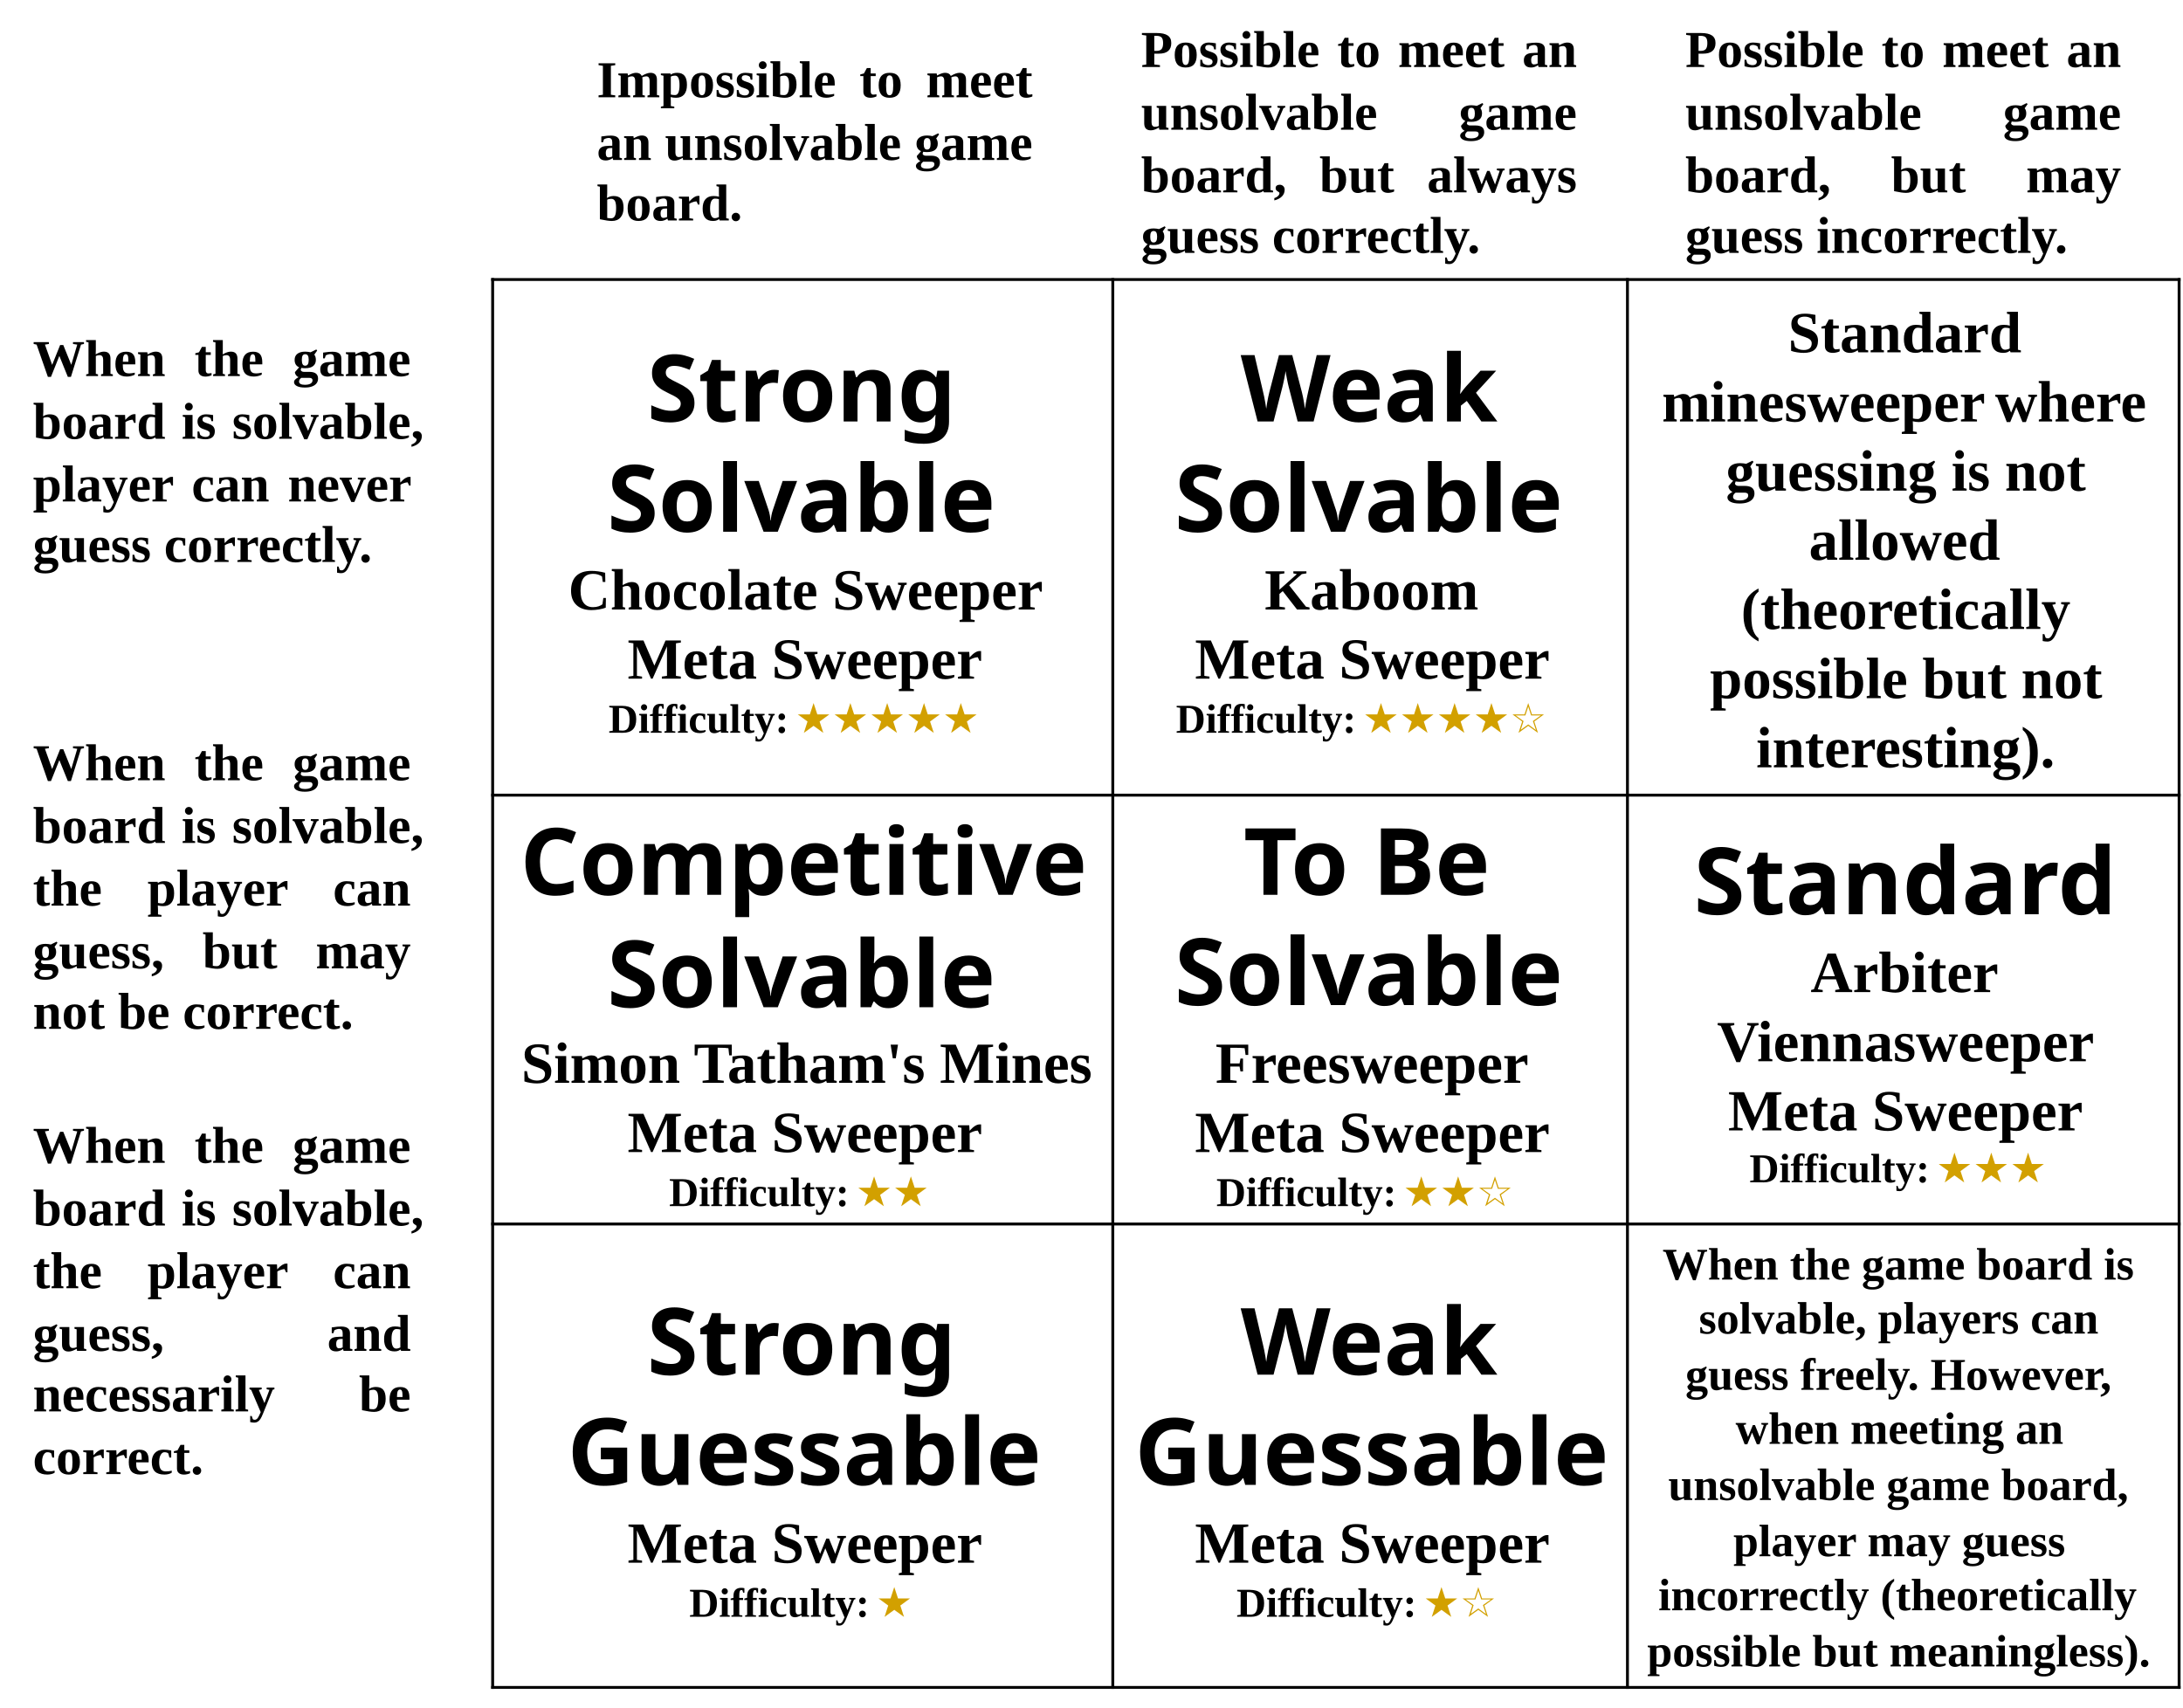
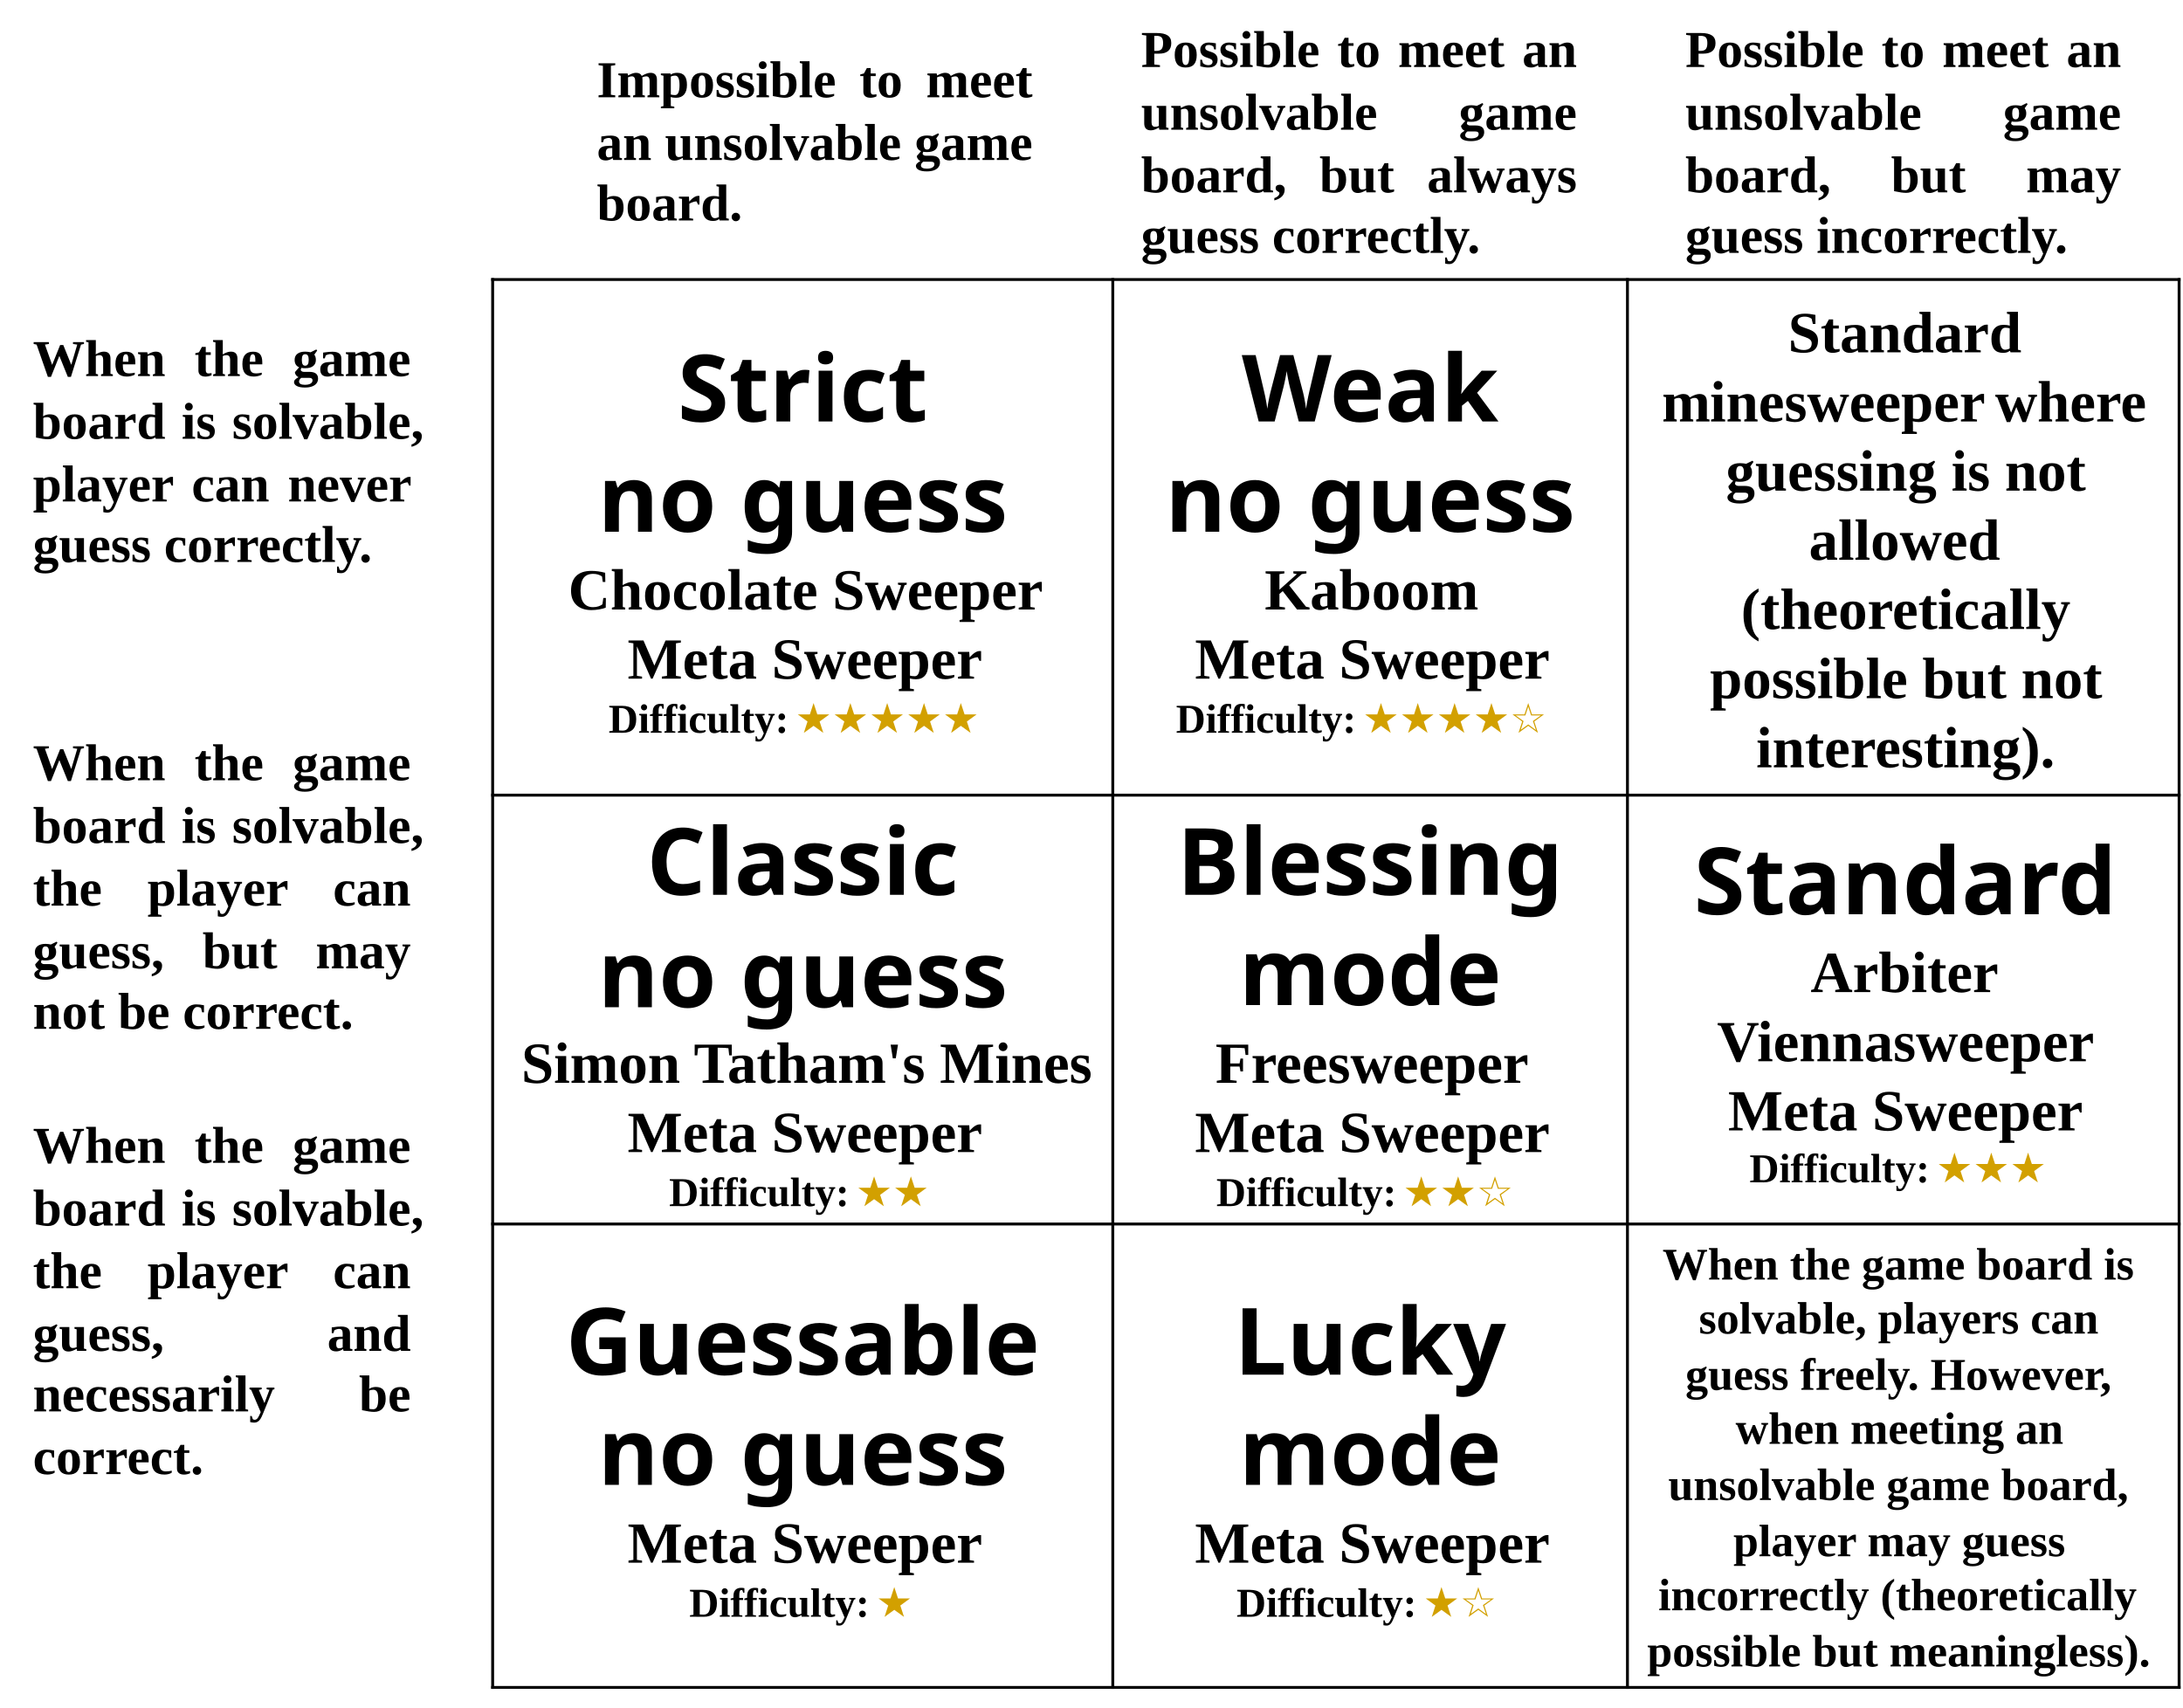
<svg xmlns="http://www.w3.org/2000/svg" width="1010" height="790" overflow="hidden">
  <g transform="translate(-91 -117)">
    <path d="M605.855 245.647 605.855 898.364" stroke="#000000" stroke-width="1.333" stroke-linejoin="round" stroke-miterlimit="10" fill="none" fill-rule="evenodd" />
    <path d="M843.965 245.647 843.965 898.364" stroke="#000000" stroke-width="1.333" stroke-linejoin="round" stroke-miterlimit="10" fill="none" fill-rule="evenodd" />
    <path d="M318.267 484.877 1099.87 484.877" stroke="#000000" stroke-width="1.333" stroke-linejoin="round" stroke-miterlimit="10" fill="none" fill-rule="evenodd" />
    <path d="M318.267 683.297 1099.87 683.297" stroke="#000000" stroke-width="1.333" stroke-linejoin="round" stroke-miterlimit="10" fill="none" fill-rule="evenodd" />
    <path d="M318.933 245.647 318.933 898.364" stroke="#000000" stroke-width="1.333" stroke-linejoin="round" stroke-miterlimit="10" fill="none" fill-rule="evenodd" />
    <path d="M1099.2 245.647 1099.2 898.364" stroke="#000000" stroke-width="1.333" stroke-linejoin="round" stroke-miterlimit="10" fill="none" fill-rule="evenodd" />
    <path d="M318.267 246.314 1099.87 246.314" stroke="#000000" stroke-width="1.333" stroke-linejoin="round" stroke-miterlimit="10" fill="none" fill-rule="evenodd" />
    <path d="M318.267 897.697 1099.87 897.697" stroke="#000000" stroke-width="1.333" stroke-linejoin="round" stroke-miterlimit="10" fill="none" fill-rule="evenodd" />
    <text font-family="Times New Roman,Times New Roman_MSFontService,sans-serif" font-weight="700" font-size="27" transform="translate(918.249 280)">Standard</text>
    <g>
      <text font-family="Times New Roman,Times New Roman_MSFontService,sans-serif" font-weight="700" font-size="27" transform="translate(859.896 312)">m</text>
    </g>
    <text font-family="Times New Roman,Times New Roman_MSFontService,sans-serif" font-weight="700" font-size="27" transform="translate(882.063 312)">inesweeper</text>
    <g>
      <text font-family="Times New Roman,Times New Roman_MSFontService,sans-serif" font-weight="700" font-size="27" transform="translate(1014.08 312)">where</text>
    </g>
    <text font-family="Times New Roman,Times New Roman_MSFontService,sans-serif" font-weight="700" font-size="27" transform="translate(889.496 344)">guessing is not</text>
    <text font-family="Times New Roman,Times New Roman_MSFontService,sans-serif" font-weight="700" font-size="27" transform="translate(927.916 376)">allowed</text>
    <text font-family="Times New Roman,Times New Roman_MSFontService,sans-serif" font-weight="700" font-size="27" transform="translate(896.489 408)">(theoretically</text>
    <text font-family="Times New Roman,Times New Roman_MSFontService,sans-serif" font-weight="700" font-size="27" transform="translate(882.083 440)">possible but not</text>
    <text font-family="Times New Roman,Times New Roman_MSFontService,sans-serif" font-weight="700" font-size="27" transform="translate(903.489 472)">interesting).</text>
-     <text font-family="Microsoft YaHei,Microsoft YaHei_MSFontService,sans-serif" font-weight="700" font-size="43" transform="translate(665.017 312)">Weak</text>
-     <text font-family="Microsoft YaHei,Microsoft YaHei_MSFontService,sans-serif" font-weight="700" font-size="43" transform="translate(634.43 363)">Solvable</text>
+     <text font-family="Microsoft YaHei,Microsoft YaHei_MSFontService,sans-serif" font-weight="700" font-size="43" text-anchor="middle" transform="translate(724.91 312)">Weak</text>
+     <text font-family="Microsoft YaHei,Microsoft YaHei_MSFontService,sans-serif" font-weight="700" font-size="43" text-anchor="middle" transform="translate(724.91 363)">no guess</text>
    <text font-family="Times New Roman,Times New Roman_MSFontService,sans-serif" font-weight="700" font-size="27" transform="translate(676.077 399)">Kaboom</text>
    <text font-family="Times New Roman,Times New Roman_MSFontService,sans-serif" font-weight="700" font-size="27" transform="translate(643.83 431)">Meta Sweeper</text>
    <text font-family="Times New Roman,Times New Roman_MSFontService,sans-serif" font-weight="700" font-size="19" transform="translate(635.077 456)">Difficulty:</text>
    <text fill="#D2A000" font-family="SimSun,SimSun_MSFontService,sans-serif" font-weight="700" font-size="19" transform="translate(721.41 456)">★★★★☆</text>
-     <text font-family="Microsoft YaHei,Microsoft YaHei_MSFontService,sans-serif" font-weight="700" font-size="43" transform="translate(390.341 312)">Strong</text>
-     <text font-family="Microsoft YaHei,Microsoft YaHei_MSFontService,sans-serif" font-weight="700" font-size="43" transform="translate(371.914 363)">Solvable</text>
+     <text font-family="Microsoft YaHei,Microsoft YaHei_MSFontService,sans-serif" font-weight="700" font-size="43" text-anchor="middle" transform="translate(462.394 312)">Strict</text>
+     <text font-family="Microsoft YaHei,Microsoft YaHei_MSFontService,sans-serif" font-weight="700" font-size="43" text-anchor="middle" transform="translate(462.394 363)">no guess</text>
    <text font-family="Times New Roman,Times New Roman_MSFontService,sans-serif" font-weight="700" font-size="27" transform="translate(353.894 399)">Chocolate Sweeper</text>
    <text font-family="Times New Roman,Times New Roman_MSFontService,sans-serif" font-weight="700" font-size="27" transform="translate(381.308 431)">Meta Sweeper</text>
    <text font-family="Times New Roman,Times New Roman_MSFontService,sans-serif" font-weight="700" font-size="19" transform="translate(372.561 456)">Difficulty:</text>
    <text fill="#D2A000" font-family="SimSun,SimSun_MSFontService,sans-serif" font-weight="700" font-size="19" transform="translate(458.894 456)">★★★★★</text>
    <text font-family="Microsoft YaHei,Microsoft YaHei_MSFontService,sans-serif" font-weight="700" font-size="43" transform="translate(874.696 540)">Standard</text>
    <text font-family="Times New Roman,Times New Roman_MSFontService,sans-serif" font-weight="700" font-size="27" transform="translate(928.663 576)">Arbiter</text>
    <text font-family="Times New Roman,Times New Roman_MSFontService,sans-serif" font-weight="700" font-size="27" transform="translate(885.409 608)">Viennasweeper</text>
    <text font-family="Times New Roman,Times New Roman_MSFontService,sans-serif" font-weight="700" font-size="27" transform="translate(890.496 640)">Meta Sweeper</text>
    <text font-family="Times New Roman,Times New Roman_MSFontService,sans-serif" font-weight="700" font-size="19" transform="translate(900.416 664)">Difficulty:</text>
    <text fill="#D2A000" font-family="SimSun,SimSun_MSFontService,sans-serif" font-weight="700" font-size="19" transform="translate(986.749 664)">★★★</text>
-     <text font-family="Microsoft YaHei,Microsoft YaHei_MSFontService,sans-serif" font-weight="700" font-size="43" transform="translate(666.35 531)">To Be</text>
-     <text font-family="Microsoft YaHei,Microsoft YaHei_MSFontService,sans-serif" font-weight="700" font-size="43" transform="translate(634.43 582)">Solvable</text>
+     <text font-family="Microsoft YaHei,Microsoft YaHei_MSFontService,sans-serif" font-weight="700" font-size="43" text-anchor="middle" transform="translate(724.91 531)">Blessing</text>
+     <text font-family="Microsoft YaHei,Microsoft YaHei_MSFontService,sans-serif" font-weight="700" font-size="43" text-anchor="middle" transform="translate(724.91 582)">mode</text>
    <text font-family="Times New Roman,Times New Roman_MSFontService,sans-serif" font-weight="700" font-size="27" transform="translate(653.317 618)">Freesweeper</text>
    <text font-family="Times New Roman,Times New Roman_MSFontService,sans-serif" font-weight="700" font-size="27" transform="translate(643.83 650)">Meta Sweeper</text>
    <text font-family="Times New Roman,Times New Roman_MSFontService,sans-serif" font-weight="700" font-size="19" transform="translate(653.744 675)">Difficulty:</text>
    <text fill="#D2A000" font-family="SimSun,SimSun_MSFontService,sans-serif" font-weight="700" font-size="19" transform="translate(740.077 675)">★★☆</text>
    <g>
-       <text font-family="Microsoft YaHei,Microsoft YaHei_MSFontService,sans-serif" font-weight="700" font-size="43" transform="translate(331.624 531)">Competitive</text>
+       <text font-family="Microsoft YaHei,Microsoft YaHei_MSFontService,sans-serif" font-weight="700" font-size="43" text-anchor="middle" transform="translate(462.394 531)">Classic</text>
    </g>
-     <text font-family="Microsoft YaHei,Microsoft YaHei_MSFontService,sans-serif" font-weight="700" font-size="43" transform="translate(371.918 583)">Solvable</text>
+     <text font-family="Microsoft YaHei,Microsoft YaHei_MSFontService,sans-serif" font-weight="700" font-size="43" text-anchor="middle" transform="translate(462.394 583)">no guess</text>
    <g>
      <text font-family="Times New Roman,Times New Roman_MSFontService,sans-serif" font-weight="700" font-size="27" transform="translate(332.191 618)">Simon Tatham's Mines</text>
    </g>
    <text font-family="Times New Roman,Times New Roman_MSFontService,sans-serif" font-weight="700" font-size="27" transform="translate(381.311 650)">Meta Sweeper</text>
    <text font-family="Times New Roman,Times New Roman_MSFontService,sans-serif" font-weight="700" font-size="19" transform="translate(400.564 675)">Difficulty:</text>
    <text fill="#D2A000" font-family="SimSun,SimSun_MSFontService,sans-serif" font-weight="700" font-size="19" transform="translate(486.898 675)">★★</text>
    <g>
      <text font-family="Times New Roman,Times New Roman_MSFontService,sans-serif" font-weight="700" font-size="21" transform="translate(860.163 709)">When the game board is</text>
    </g>
    <text font-family="Times New Roman,Times New Roman_MSFontService,sans-serif" font-weight="700" font-size="21" transform="translate(876.996 734)">solvable, players can</text>
    <text font-family="Times New Roman,Times New Roman_MSFontService,sans-serif" font-weight="700" font-size="21" transform="translate(870.763 760)">guess freely. However,</text>
    <text font-family="Times New Roman,Times New Roman_MSFontService,sans-serif" font-weight="700" font-size="21" transform="translate(893.996 785)">when meeting an</text>
    <text font-family="Times New Roman,Times New Roman_MSFontService,sans-serif" font-weight="700" font-size="21" transform="translate(862.829 811)">unsolvable game board,</text>
    <text font-family="Times New Roman,Times New Roman_MSFontService,sans-serif" font-weight="700" font-size="21" transform="translate(892.943 837)">player may guess</text>
    <g>
      <text font-family="Times New Roman,Times New Roman_MSFontService,sans-serif" font-weight="700" font-size="21" transform="translate(858.216 862)">incorrectly (theoretically</text>
    </g>
    <g>
      <text font-family="Times New Roman,Times New Roman_MSFontService,sans-serif" font-weight="700" font-size="21" transform="translate(853.083 888)">possible but meaningless).</text>
    </g>
-     <text font-family="Microsoft YaHei,Microsoft YaHei_MSFontService,sans-serif" font-weight="700" font-size="43" transform="translate(665.014 753)">Weak</text>
+     <text font-family="Microsoft YaHei,Microsoft YaHei_MSFontService,sans-serif" font-weight="700" font-size="43" text-anchor="middle" transform="translate(724.91 753)">Lucky</text>
    <g>
-       <text font-family="Microsoft YaHei,Microsoft YaHei_MSFontService,sans-serif" font-weight="700" font-size="43" transform="translate(615.994 804)">Guessable</text>
+       <text font-family="Microsoft YaHei,Microsoft YaHei_MSFontService,sans-serif" font-weight="700" font-size="43" text-anchor="middle" transform="translate(724.91 804)">mode</text>
    </g>
    <text font-family="Times New Roman,Times New Roman_MSFontService,sans-serif" font-weight="700" font-size="27" transform="translate(643.827 840)">Meta Sweeper</text>
    <text font-family="Times New Roman,Times New Roman_MSFontService,sans-serif" font-weight="700" font-size="19" transform="translate(663.074 865)">Difficulty:</text>
    <text fill="#D2A000" font-family="SimSun,SimSun_MSFontService,sans-serif" font-weight="700" font-size="19" transform="translate(749.407 865)">★☆</text>
-     <text font-family="Microsoft YaHei,Microsoft YaHei_MSFontService,sans-serif" font-weight="700" font-size="43" transform="translate(390.344 753)">Strong</text>
-     <text font-family="Microsoft YaHei,Microsoft YaHei_MSFontService,sans-serif" font-weight="700" font-size="43" transform="translate(353.478 804)">Guessable</text>
+     <text font-family="Microsoft YaHei,Microsoft YaHei_MSFontService,sans-serif" font-weight="700" font-size="43" text-anchor="middle" transform="translate(462.394 753)">Guessable</text>
+     <text font-family="Microsoft YaHei,Microsoft YaHei_MSFontService,sans-serif" font-weight="700" font-size="43" text-anchor="middle" transform="translate(462.394 804)">no guess</text>
    <text font-family="Times New Roman,Times New Roman_MSFontService,sans-serif" font-weight="700" font-size="27" transform="translate(381.311 840)">Meta Sweeper</text>
    <text font-family="Times New Roman,Times New Roman_MSFontService,sans-serif" font-weight="700" font-size="19" transform="translate(409.898 865)">Difficulty:</text>
    <text fill="#D2A000" font-family="SimSun,SimSun_MSFontService,sans-serif" font-weight="700" font-size="19" transform="translate(496.231 865)">★</text>
    <text font-family="Times New Roman,Times New Roman_MSFontService,sans-serif" font-weight="700" font-size="24" transform="translate(367.122 162)">Impossible</text>
    <text font-family="Times New Roman,Times New Roman_MSFontService,sans-serif" font-weight="700" font-size="24" transform="translate(488.622 162)">to</text>
    <text font-family="Times New Roman,Times New Roman_MSFontService,sans-serif" font-weight="700" font-size="24" transform="translate(519.455 162)">meet</text>
    <text font-family="Times New Roman,Times New Roman_MSFontService,sans-serif" font-weight="700" font-size="24" transform="translate(367.122 191)">an</text>
    <text font-family="Times New Roman,Times New Roman_MSFontService,sans-serif" font-weight="700" font-size="24" transform="translate(398.622 191)">unsolvable</text>
    <text font-family="Times New Roman,Times New Roman_MSFontService,sans-serif" font-weight="700" font-size="24" transform="translate(514.122 191)">game</text>
    <text font-family="Times New Roman,Times New Roman_MSFontService,sans-serif" font-weight="700" font-size="24" transform="translate(367.122 219)">board</text>
    <text font-family="Times New Roman,Times New Roman_MSFontService,sans-serif" font-weight="700" font-size="24" transform="translate(428.455 219)">.</text>
    <text font-family="Times New Roman,Times New Roman_MSFontService,sans-serif" font-weight="700" font-size="24" transform="translate(618.924 148)">Possible</text>
    <text font-family="Times New Roman,Times New Roman_MSFontService,sans-serif" font-weight="700" font-size="24" transform="translate(709.698 148)">to</text>
    <text font-family="Times New Roman,Times New Roman_MSFontService,sans-serif" font-weight="700" font-size="24" transform="translate(737.811 148)">meet</text>
    <text font-family="Times New Roman,Times New Roman_MSFontService,sans-serif" font-weight="700" font-size="24" transform="translate(795.258 148)">an</text>
    <text font-family="Times New Roman,Times New Roman_MSFontService,sans-serif" font-weight="700" font-size="24" transform="translate(618.924 177)">unsolvable</text>
    <text font-family="Times New Roman,Times New Roman_MSFontService,sans-serif" font-weight="700" font-size="24" transform="translate(765.924 177)">game</text>
    <text font-family="Times New Roman,Times New Roman_MSFontService,sans-serif" font-weight="700" font-size="24" transform="translate(618.924 206)">board,</text>
    <text font-family="Times New Roman,Times New Roman_MSFontService,sans-serif" font-weight="700" font-size="24" transform="translate(701.424 206)">but</text>
    <text font-family="Times New Roman,Times New Roman_MSFontService,sans-serif" font-weight="700" font-size="24" transform="translate(751.258 206)">always</text>
    <text font-family="Times New Roman,Times New Roman_MSFontService,sans-serif" font-weight="700" font-size="24" transform="translate(618.924 234)">guess</text>
    <text font-family="Times New Roman,Times New Roman_MSFontService,sans-serif" font-weight="700" font-size="24" transform="translate(679.591 234)">correctly</text>
    <text font-family="Times New Roman,Times New Roman_MSFontService,sans-serif" font-weight="700" font-size="24" transform="translate(769.831 234)">.</text>
    <text font-family="Times New Roman,Times New Roman_MSFontService,sans-serif" font-weight="700" font-size="24" transform="translate(870.727 148)">Possible</text>
    <text font-family="Times New Roman,Times New Roman_MSFontService,sans-serif" font-weight="700" font-size="24" transform="translate(961.5 148)">to</text>
    <text font-family="Times New Roman,Times New Roman_MSFontService,sans-serif" font-weight="700" font-size="24" transform="translate(989.613 148)">meet</text>
    <text font-family="Times New Roman,Times New Roman_MSFontService,sans-serif" font-weight="700" font-size="24" transform="translate(1047.06 148)">an</text>
    <text font-family="Times New Roman,Times New Roman_MSFontService,sans-serif" font-weight="700" font-size="24" transform="translate(870.727 177)">unsolvable</text>
    <text font-family="Times New Roman,Times New Roman_MSFontService,sans-serif" font-weight="700" font-size="24" transform="translate(1017.73 177)">game</text>
    <text font-family="Times New Roman,Times New Roman_MSFontService,sans-serif" font-weight="700" font-size="24" transform="translate(870.727 206)">board,</text>
    <text font-family="Times New Roman,Times New Roman_MSFontService,sans-serif" font-weight="700" font-size="24" transform="translate(965.893 206)">but</text>
    <text font-family="Times New Roman,Times New Roman_MSFontService,sans-serif" font-weight="700" font-size="24" transform="translate(1028.39 206)">may</text>
    <text font-family="Times New Roman,Times New Roman_MSFontService,sans-serif" font-weight="700" font-size="24" transform="translate(870.727 234)">guess</text>
    <text font-family="Times New Roman,Times New Roman_MSFontService,sans-serif" font-weight="700" font-size="24" transform="translate(931.393 234)">incorrectly</text>
    <text font-family="Times New Roman,Times New Roman_MSFontService,sans-serif" font-weight="700" font-size="24" transform="translate(1041.63 234)">.</text>
    <text font-family="Times New Roman,Times New Roman_MSFontService,sans-serif" font-weight="700" font-size="24" transform="translate(106.225 291)">When</text>
    <text font-family="Times New Roman,Times New Roman_MSFontService,sans-serif" font-weight="700" font-size="24" transform="translate(180.979 291)">the</text>
    <text font-family="Times New Roman,Times New Roman_MSFontService,sans-serif" font-weight="700" font-size="24" transform="translate(226.392 291)">game</text>
    <text font-family="Times New Roman,Times New Roman_MSFontService,sans-serif" font-weight="700" font-size="24" transform="translate(106.225 320)">board</text>
    <text font-family="Times New Roman,Times New Roman_MSFontService,sans-serif" font-weight="700" font-size="24" transform="translate(174.972 320)">is</text>
    <text font-family="Times New Roman,Times New Roman_MSFontService,sans-serif" font-weight="700" font-size="24" transform="translate(198.392 320)">solvable,</text>
    <text font-family="Times New Roman,Times New Roman_MSFontService,sans-serif" font-weight="700" font-size="24" transform="translate(106.225 349)">player</text>
    <text font-family="Times New Roman,Times New Roman_MSFontService,sans-serif" font-weight="700" font-size="24" transform="translate(179.639 349)">can</text>
    <text font-family="Times New Roman,Times New Roman_MSFontService,sans-serif" font-weight="700" font-size="24" transform="translate(224.159 349)">never</text>
    <text font-family="Times New Roman,Times New Roman_MSFontService,sans-serif" font-weight="700" font-size="24" transform="translate(106.225 377)">guess</text>
    <text font-family="Times New Roman,Times New Roman_MSFontService,sans-serif" font-weight="700" font-size="24" transform="translate(166.892 377)">correctly</text>
    <text font-family="Times New Roman,Times New Roman_MSFontService,sans-serif" font-weight="700" font-size="24" transform="translate(257.132 377)">.</text>
    <text font-family="Times New Roman,Times New Roman_MSFontService,sans-serif" font-weight="700" font-size="24" transform="translate(106.225 478)">When</text>
    <text font-family="Times New Roman,Times New Roman_MSFontService,sans-serif" font-weight="700" font-size="24" transform="translate(180.979 478)">the</text>
    <text font-family="Times New Roman,Times New Roman_MSFontService,sans-serif" font-weight="700" font-size="24" transform="translate(226.392 478)">game</text>
    <text font-family="Times New Roman,Times New Roman_MSFontService,sans-serif" font-weight="700" font-size="24" transform="translate(106.225 507)">board</text>
    <text font-family="Times New Roman,Times New Roman_MSFontService,sans-serif" font-weight="700" font-size="24" transform="translate(174.972 507)">is</text>
    <text font-family="Times New Roman,Times New Roman_MSFontService,sans-serif" font-weight="700" font-size="24" transform="translate(198.392 507)">solvable,</text>
    <text font-family="Times New Roman,Times New Roman_MSFontService,sans-serif" font-weight="700" font-size="24" transform="translate(106.225 536)">the</text>
    <text font-family="Times New Roman,Times New Roman_MSFontService,sans-serif" font-weight="700" font-size="24" transform="translate(159.192 536)">player</text>
    <text font-family="Times New Roman,Times New Roman_MSFontService,sans-serif" font-weight="700" font-size="24" transform="translate(245.059 536)">can</text>
    <text font-family="Times New Roman,Times New Roman_MSFontService,sans-serif" font-weight="700" font-size="24" transform="translate(106.225 565)">guess,</text>
    <text font-family="Times New Roman,Times New Roman_MSFontService,sans-serif" font-weight="700" font-size="24" transform="translate(184.645 565)">but</text>
    <text font-family="Times New Roman,Times New Roman_MSFontService,sans-serif" font-weight="700" font-size="24" transform="translate(237.059 565)">may</text>
    <text font-family="Times New Roman,Times New Roman_MSFontService,sans-serif" font-weight="700" font-size="24" transform="translate(106.225 593)">not</text>
    <text font-family="Times New Roman,Times New Roman_MSFontService,sans-serif" font-weight="700" font-size="24" transform="translate(145.559 593)">be</text>
    <text font-family="Times New Roman,Times New Roman_MSFontService,sans-serif" font-weight="700" font-size="24" transform="translate(175.559 593)">correct</text>
    <text font-family="Times New Roman,Times New Roman_MSFontService,sans-serif" font-weight="700" font-size="24" transform="translate(248.459 593)">.</text>
    <text font-family="Times New Roman,Times New Roman_MSFontService,sans-serif" font-weight="700" font-size="24" transform="translate(106.225 655)">When</text>
    <text font-family="Times New Roman,Times New Roman_MSFontService,sans-serif" font-weight="700" font-size="24" transform="translate(180.979 655)">the</text>
    <text font-family="Times New Roman,Times New Roman_MSFontService,sans-serif" font-weight="700" font-size="24" transform="translate(226.392 655)">game</text>
    <text font-family="Times New Roman,Times New Roman_MSFontService,sans-serif" font-weight="700" font-size="24" transform="translate(106.225 684)">board</text>
    <text font-family="Times New Roman,Times New Roman_MSFontService,sans-serif" font-weight="700" font-size="24" transform="translate(174.972 684)">is</text>
    <text font-family="Times New Roman,Times New Roman_MSFontService,sans-serif" font-weight="700" font-size="24" transform="translate(198.392 684)">solvable,</text>
    <text font-family="Times New Roman,Times New Roman_MSFontService,sans-serif" font-weight="700" font-size="24" transform="translate(106.225 713)">the</text>
    <text font-family="Times New Roman,Times New Roman_MSFontService,sans-serif" font-weight="700" font-size="24" transform="translate(159.192 713)">player</text>
    <text font-family="Times New Roman,Times New Roman_MSFontService,sans-serif" font-weight="700" font-size="24" transform="translate(245.059 713)">can</text>
    <text font-family="Times New Roman,Times New Roman_MSFontService,sans-serif" font-weight="700" font-size="24" transform="translate(106.225 742)">guess,</text>
    <text font-family="Times New Roman,Times New Roman_MSFontService,sans-serif" font-weight="700" font-size="24" transform="translate(242.392 742)">and</text>
    <text font-family="Times New Roman,Times New Roman_MSFontService,sans-serif" font-weight="700" font-size="24" transform="translate(106.225 770)">necessarily</text>
    <text font-family="Times New Roman,Times New Roman_MSFontService,sans-serif" font-weight="700" font-size="24" transform="translate(257.059 770)">be</text>
    <text font-family="Times New Roman,Times New Roman_MSFontService,sans-serif" font-weight="700" font-size="24" transform="translate(106.225 799)">correct</text>
    <text font-family="Times New Roman,Times New Roman_MSFontService,sans-serif" font-weight="700" font-size="24" transform="translate(179.125 799)">.</text>
  </g>
</svg>
